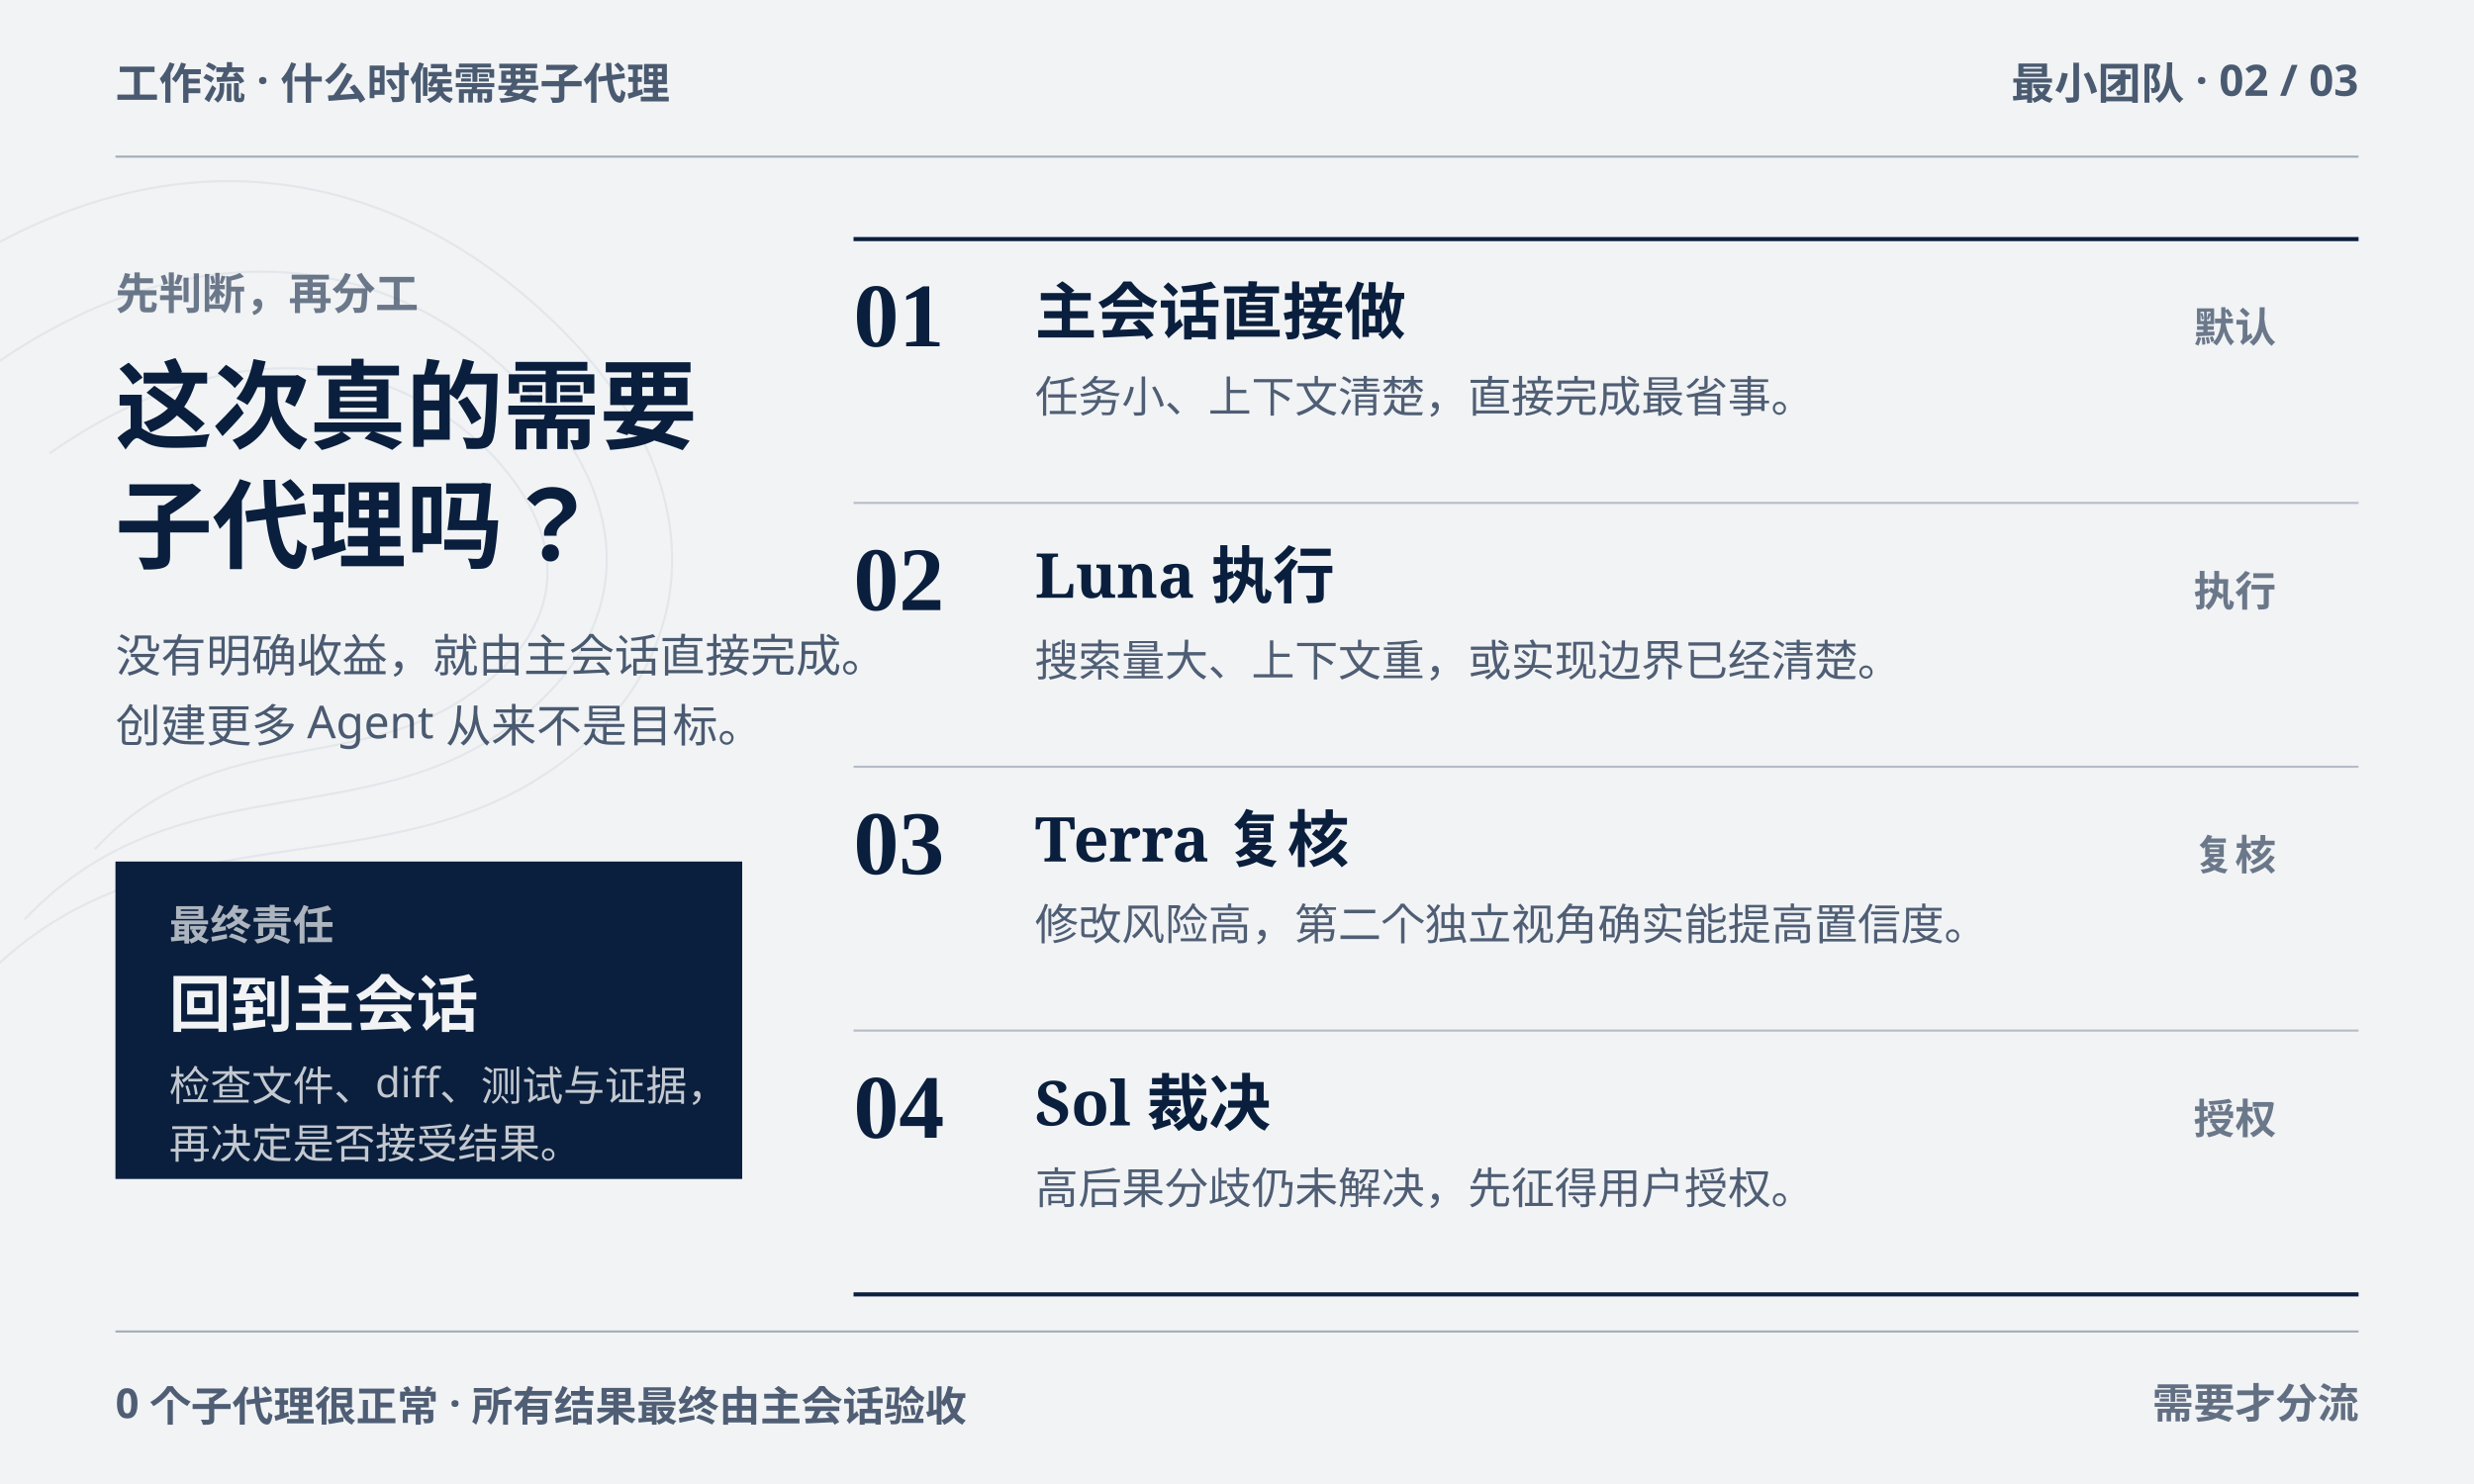
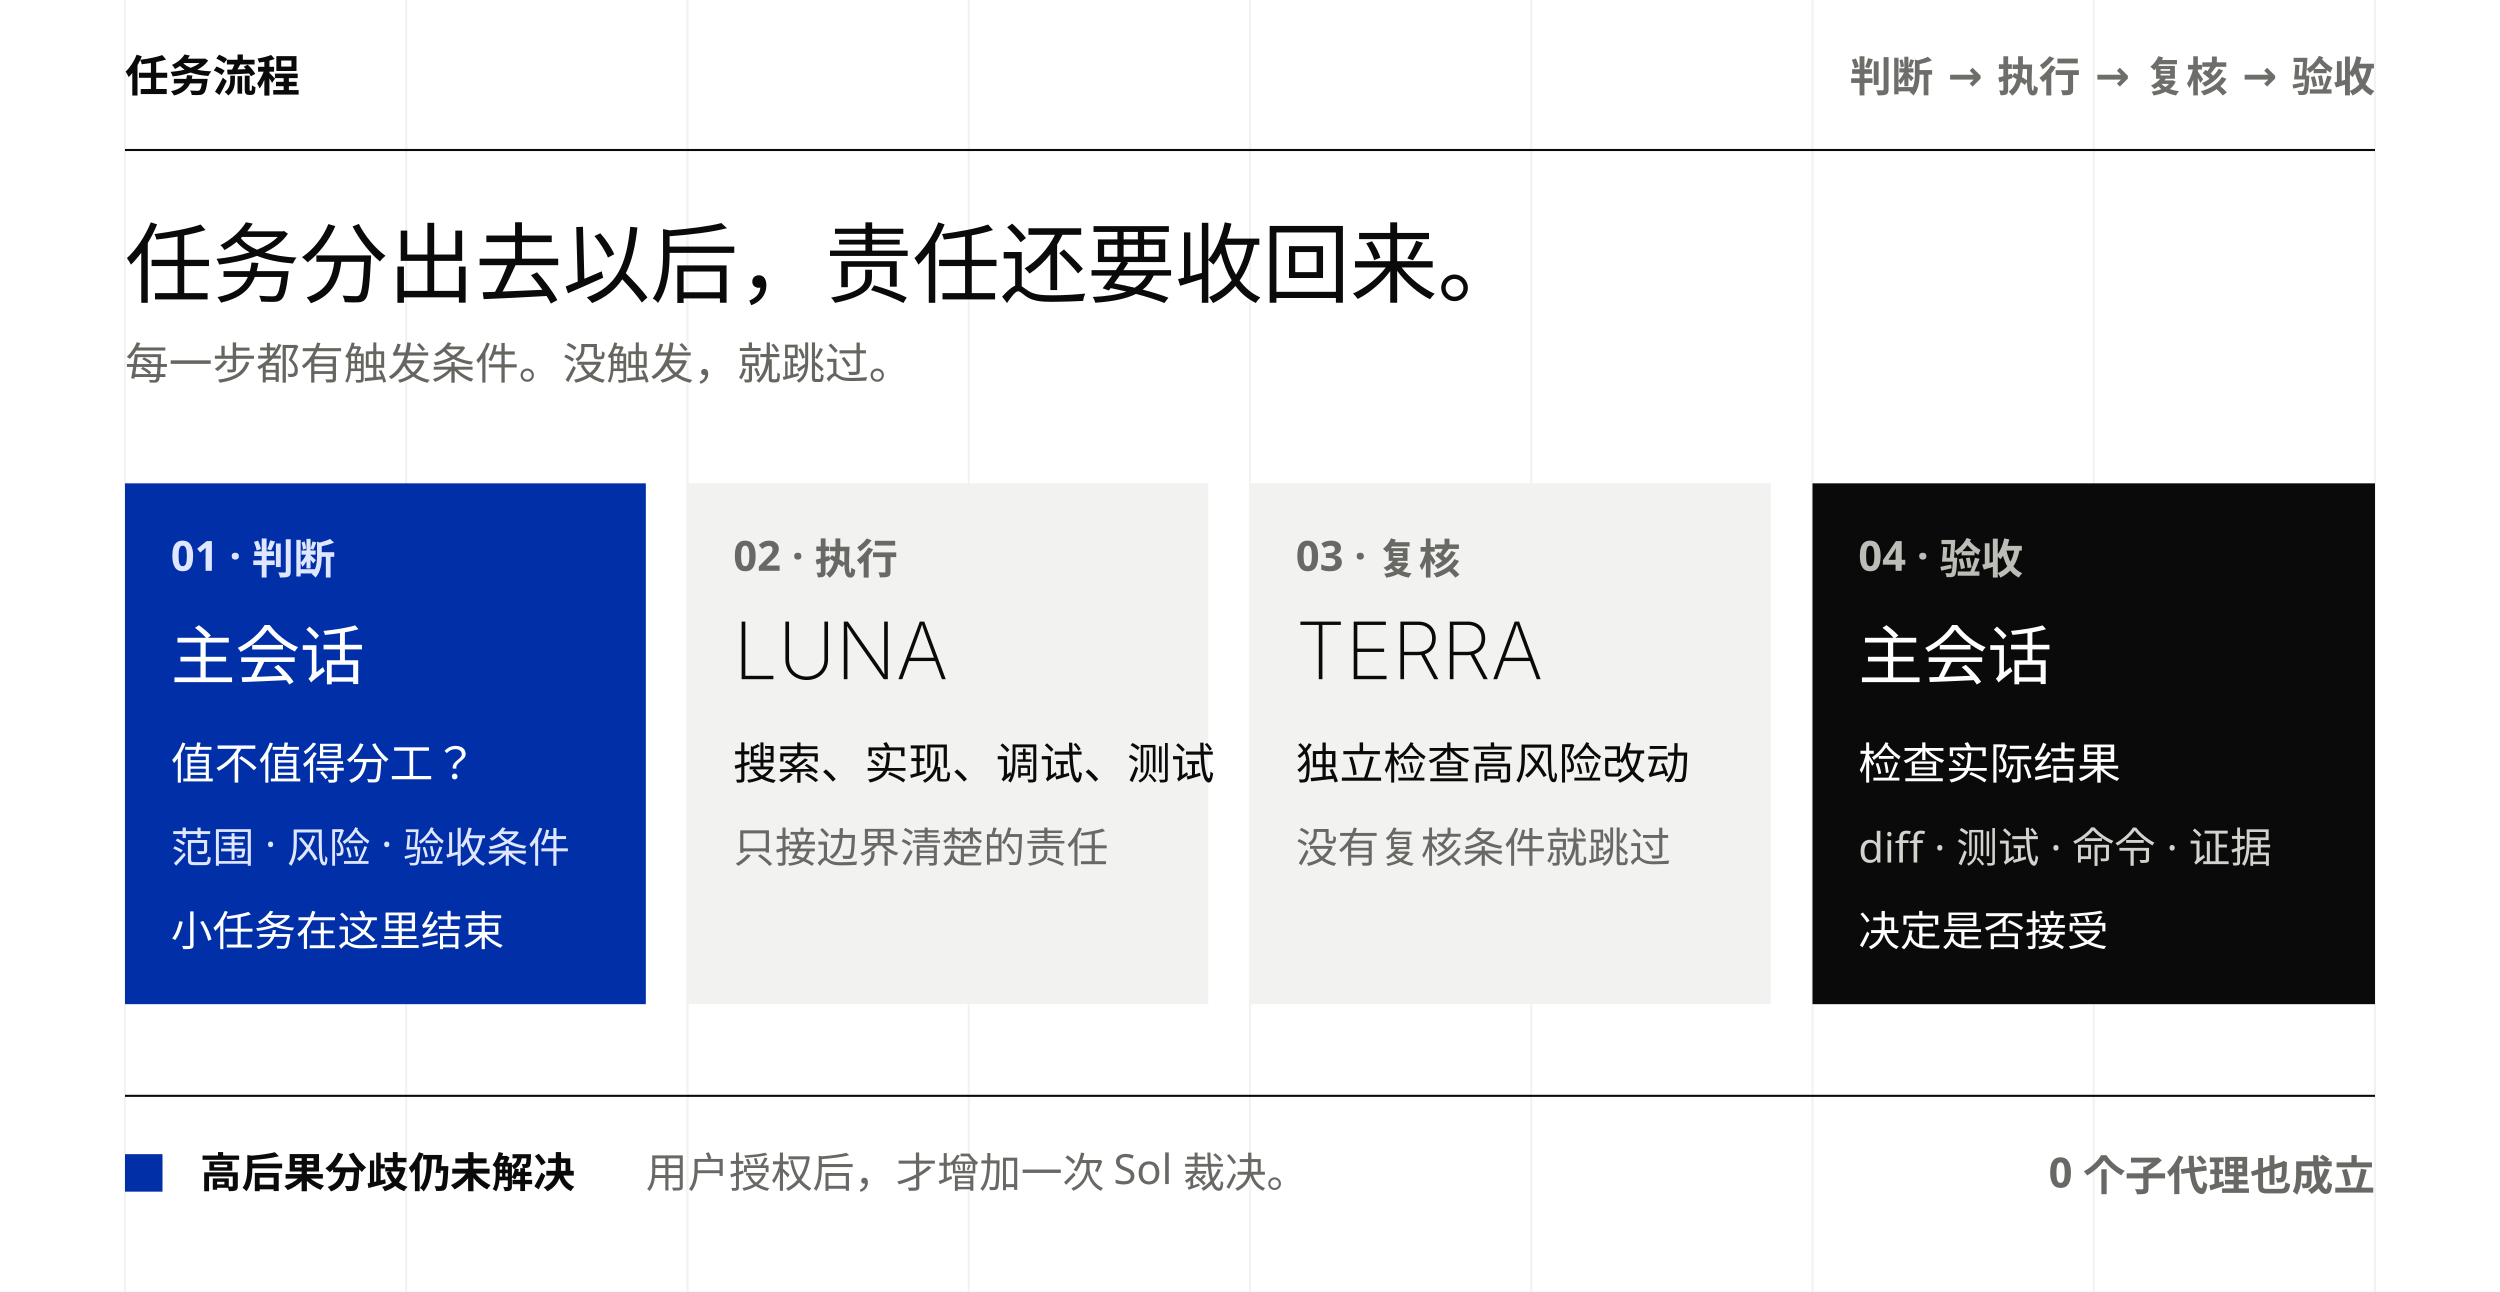
- <svg xmlns="http://www.w3.org/2000/svg" width="1200" height="720" viewBox="0 0 1200 720" role="img" aria-labelledby="title desc">
-   <rect width="1200" height="720" fill="#f1f3f5" />
-   <g fill="none" stroke="#0a1f3d" stroke-width="1" opacity="0.065">
-     <path d="M-42 144 C82 52 202 82 282 170 C350 246 338 334 254 382 C168 430 60 392 -18 486" />
-     <path d="M-10 182 C94 106 194 122 258 192 C314 252 304 318 236 360 C166 402 80 374 12 446" />
-     <path d="M24 220 C110 160 188 170 238 220 C280 264 274 310 220 342 C166 374 100 354 46 412" />
+ <svg xmlns="http://www.w3.org/2000/svg" width="1200" height="620" viewBox="0 0 1200 620" role="img" aria-labelledby="title desc">
+   <rect width="1200" height="620" fill="#ffffff" />
+   <g stroke="#0a0a0a" stroke-width="1" opacity="0.055">
+     <line x1="60" y1="0" x2="60" y2="620" />
+     <line x1="195" y1="0" x2="195" y2="620" />
+     <line x1="330" y1="0" x2="330" y2="620" />
+     <line x1="465" y1="0" x2="465" y2="620" />
+     <line x1="600" y1="0" x2="600" y2="620" />
+     <line x1="735" y1="0" x2="735" y2="620" />
+     <line x1="870" y1="0" x2="870" y2="620" />
+     <line x1="1005" y1="0" x2="1005" y2="620" />
+     <line x1="1140" y1="0" x2="1140" y2="620" />
  </g>
-   <line x1="56" y1="76" x2="1144" y2="76" stroke="#0a1f3d" stroke-width="1" opacity="0.34" />
-   <line x1="56" y1="646" x2="1144" y2="646" stroke="#0a1f3d" stroke-width="1" opacity="0.34" />
-   <text x="56" y="48" font-family="Noto Sans SC, PingFang SC, Microsoft YaHei, sans-serif" font-size="21" font-weight="600" fill="#0a1f3d" opacity="0.72">工作流 · 什么时候需要子代理</text>
-   <text x="1144" y="48" text-anchor="end" font-family="Noto Sans SC, PingFang SC, Microsoft YaHei, sans-serif" font-size="21" font-weight="600" fill="#0a1f3d" opacity="0.72">最小团队 · 02 / 03</text>
-   <text x="56" y="150" font-family="Noto Sans SC, PingFang SC, Microsoft YaHei, sans-serif" font-size="21" font-weight="600" fill="#0a1f3d" opacity="0.58">先判断，再分工</text>
-   <text x="56" y="214" font-family="Noto Serif SC, Songti SC, STSong, Georgia, serif" font-size="47" font-weight="700" fill="#0a1f3d">这次真的需要</text>
-   <text x="56" y="272" font-family="Noto Serif SC, Songti SC, STSong, Georgia, serif" font-size="47" font-weight="700" fill="#0a1f3d">子代理吗？</text>
-   <text x="56" y="326" font-family="Noto Sans SC, PingFang SC, Microsoft YaHei, sans-serif" font-size="22" font-weight="500" fill="#0a1f3d" opacity="0.72">没有明确收益，就由主会话直接完成。</text>
-   <text x="56" y="360" font-family="Noto Sans SC, PingFang SC, Microsoft YaHei, sans-serif" font-size="22" font-weight="500" fill="#0a1f3d" opacity="0.72">创建更多 Agent 从来不是目标。</text>
-   <rect x="56" y="418" width="304" height="154" fill="#0a1f3d" />
-   <text x="82" y="456" font-family="Noto Sans SC, PingFang SC, Microsoft YaHei, sans-serif" font-size="20" font-weight="600" fill="#f1f3f5" opacity="0.7">最终责任</text>
-   <text x="82" y="498" font-family="Noto Serif SC, Songti SC, STSong, Georgia, serif" font-size="30" font-weight="700" fill="#f1f3f5">回到主会话</text>
-   <text x="82" y="534" font-family="Noto Sans SC, PingFang SC, Microsoft YaHei, sans-serif" font-size="20" font-weight="500" fill="#f1f3f5" opacity="0.8">检查文件、diff、测试与证据，</text>
-   <text x="82" y="562" font-family="Noto Sans SC, PingFang SC, Microsoft YaHei, sans-serif" font-size="20" font-weight="500" fill="#f1f3f5" opacity="0.8">再决定是否接受结果。</text>
-   <g transform="translate(414 116)">
-     <line x1="0" y1="0" x2="730" y2="0" stroke="#0a1f3d" stroke-width="2" />
-     <line x1="0" y1="128" x2="730" y2="128" stroke="#0a1f3d" stroke-width="1" opacity="0.26" />
-     <line x1="0" y1="256" x2="730" y2="256" stroke="#0a1f3d" stroke-width="1" opacity="0.26" />
-     <line x1="0" y1="384" x2="730" y2="384" stroke="#0a1f3d" stroke-width="1" opacity="0.26" />
-     <line x1="0" y1="512" x2="730" y2="512" stroke="#0a1f3d" stroke-width="2" />
-     <text x="0" y="52" font-family="Playfair Display, Georgia, Times New Roman, serif" font-size="44" font-weight="700" fill="#0a1f3d">01</text>
-     <text x="88" y="46" font-family="Noto Serif SC, Songti SC, STSong, Georgia, serif" font-size="30" font-weight="700" fill="#0a1f3d">主会话直接做</text>
-     <text x="88" y="84" font-family="Noto Sans SC, PingFang SC, Microsoft YaHei, sans-serif" font-size="21" font-weight="500" fill="#0a1f3d" opacity="0.7">任务小、上下文清楚，直接完成最省事。</text>
-     <text x="690" y="50" text-anchor="end" font-family="Noto Sans SC, PingFang SC, Microsoft YaHei, sans-serif" font-size="20" font-weight="600" fill="#0a1f3d" opacity="0.58">默认</text>
-     <text x="0" y="180" font-family="Playfair Display, Georgia, Times New Roman, serif" font-size="44" font-weight="700" fill="#0a1f3d">02</text>
-     <text x="88" y="174" font-family="Noto Serif SC, Songti SC, STSong, Georgia, serif" font-size="30" font-weight="700" fill="#0a1f3d">Luna 执行</text>
-     <text x="88" y="212" font-family="Noto Sans SC, PingFang SC, Microsoft YaHei, sans-serif" font-size="21" font-weight="500" fill="#0a1f3d" opacity="0.7">搜索量大、上下文重，或实现边界已经清楚。</text>
-     <text x="690" y="178" text-anchor="end" font-family="Noto Sans SC, PingFang SC, Microsoft YaHei, sans-serif" font-size="20" font-weight="600" fill="#0a1f3d" opacity="0.58">执行</text>
-     <text x="0" y="308" font-family="Playfair Display, Georgia, Times New Roman, serif" font-size="44" font-weight="700" fill="#0a1f3d">03</text>
-     <text x="88" y="302" font-family="Noto Serif SC, Songti SC, STSong, Georgia, serif" font-size="30" font-weight="700" fill="#0a1f3d">Terra 复核</text>
-     <text x="88" y="340" font-family="Noto Sans SC, PingFang SC, Microsoft YaHei, sans-serif" font-size="21" font-weight="500" fill="#0a1f3d" opacity="0.7">修改风险高，第二个独立视角确实能提高置信度。</text>
-     <text x="690" y="306" text-anchor="end" font-family="Noto Sans SC, PingFang SC, Microsoft YaHei, sans-serif" font-size="20" font-weight="600" fill="#0a1f3d" opacity="0.58">复核</text>
-     <text x="0" y="436" font-family="Playfair Display, Georgia, Times New Roman, serif" font-size="44" font-weight="700" fill="#0a1f3d">04</text>
-     <text x="88" y="430" font-family="Noto Serif SC, Songti SC, STSong, Georgia, serif" font-size="30" font-weight="700" fill="#0a1f3d">Sol 裁决</text>
-     <text x="88" y="468" font-family="Noto Sans SC, PingFang SC, Microsoft YaHei, sans-serif" font-size="21" font-weight="500" fill="#0a1f3d" opacity="0.7">高后果分歧仍未解决，先征得用户授权。</text>
-     <text x="690" y="434" text-anchor="end" font-family="Noto Sans SC, PingFang SC, Microsoft YaHei, sans-serif" font-size="20" font-weight="600" fill="#0a1f3d" opacity="0.58">授权</text>
+   <line x1="60" y1="72" x2="1140" y2="72" stroke="#0a0a0a" stroke-width="1" />
+   <text x="60" y="44" font-family="Noto Sans SC, PingFang SC, Microsoft YaHei UI, Inter, Helvetica Neue, sans-serif" font-size="21" font-weight="600" fill="#0a0a0a">任务流程</text>
+   <text x="1140" y="44" text-anchor="end" font-family="Noto Sans SC, PingFang SC, Microsoft YaHei UI, sans-serif" font-size="20" font-weight="600" fill="#6d6d69">判断 → 执行 → 复核 → 验收</text>
+   <text x="60" y="142" font-family="Noto Sans SC, PingFang SC, Microsoft YaHei UI, sans-serif" font-size="42" font-weight="300" fill="#0a0a0a">任务分出去以后，责任还要收回来。</text>
+   <text x="60" y="182" font-family="Noto Sans SC, PingFang SC, Microsoft YaHei UI, sans-serif" font-size="21" font-weight="500" fill="#666661">每一步都有触发条件。没触发，就跳过。</text>
+   <g transform="translate(60 232)">
+     <rect x="0" y="0" width="250" height="250" fill="#002FA7" />
+     <text x="22" y="42" font-family="Noto Sans SC, PingFang SC, Microsoft YaHei UI, sans-serif" font-size="20" font-weight="600" fill="#dfe6ff">01 · 判断</text>
+     <text x="22" y="94" font-family="Noto Sans SC, PingFang SC, Microsoft YaHei UI, sans-serif" font-size="31" font-weight="300" fill="#ffffff">主会话</text>
+     <text x="22" y="142" font-family="Noto Sans SC, PingFang SC, Microsoft YaHei UI, sans-serif" font-size="21" font-weight="500" fill="#ffffff">值不值得分工？</text>
+     <text x="22" y="182" font-family="Noto Sans SC, PingFang SC, Microsoft YaHei UI, sans-serif" font-size="20" font-weight="400" fill="#dfe6ff">范围 · 风险 · 验收条件</text>
+     <text x="22" y="222" font-family="Noto Sans SC, PingFang SC, Microsoft YaHei UI, sans-serif" font-size="20" font-weight="500" fill="#ffffff">小任务在这里结束</text>
+     <rect x="270" y="0" width="250" height="250" fill="#f2f2f0" />
+     <text x="292" y="42" font-family="Noto Sans SC, PingFang SC, Microsoft YaHei UI, sans-serif" font-size="20" font-weight="600" fill="#686864">02 · 执行</text>
+     <text x="292" y="94" font-family="Inter, Helvetica Neue, sans-serif" font-size="38" font-weight="200" fill="#0a0a0a">LUNA</text>
+     <text x="292" y="142" font-family="Noto Sans SC, PingFang SC, Microsoft YaHei UI, sans-serif" font-size="21" font-weight="500" fill="#0a0a0a">搜索、实现、调试、测试</text>
+     <text x="292" y="182" font-family="Noto Sans SC, PingFang SC, Microsoft YaHei UI, sans-serif" font-size="20" font-weight="400" fill="#686864">只接边界清楚的责任</text>
+     <rect x="540" y="0" width="250" height="250" fill="#f2f2f0" />
+     <text x="562" y="42" font-family="Noto Sans SC, PingFang SC, Microsoft YaHei UI, sans-serif" font-size="20" font-weight="600" fill="#686864">03 · 复核</text>
+     <text x="562" y="94" font-family="Inter, Helvetica Neue, sans-serif" font-size="38" font-weight="200" fill="#0a0a0a">TERRA</text>
+     <text x="562" y="142" font-family="Noto Sans SC, PingFang SC, Microsoft YaHei UI, sans-serif" font-size="21" font-weight="500" fill="#0a0a0a">独立检查高风险改动</text>
+     <text x="562" y="182" font-family="Noto Sans SC, PingFang SC, Microsoft YaHei UI, sans-serif" font-size="20" font-weight="400" fill="#686864">没有复核条件就跳过</text>
+     <rect x="810" y="0" width="270" height="250" fill="#0a0a0a" />
+     <text x="832" y="42" font-family="Noto Sans SC, PingFang SC, Microsoft YaHei UI, sans-serif" font-size="20" font-weight="600" fill="#bdbdb7">04 · 验收</text>
+     <text x="832" y="94" font-family="Noto Sans SC, PingFang SC, Microsoft YaHei UI, sans-serif" font-size="31" font-weight="300" fill="#ffffff">主会话</text>
+     <text x="832" y="142" font-family="Noto Sans SC, PingFang SC, Microsoft YaHei UI, sans-serif" font-size="21" font-weight="500" fill="#ffffff">检查实际结果</text>
+     <text x="832" y="182" font-family="Noto Sans SC, PingFang SC, Microsoft YaHei UI, sans-serif" font-size="20" font-weight="400" fill="#d3d3ce">diff · 测试 · 命令 · 证据</text>
+     <text x="832" y="222" font-family="Noto Sans SC, PingFang SC, Microsoft YaHei UI, sans-serif" font-size="20" font-weight="500" fill="#ffffff">决定是否接受</text>
  </g>
-   <text x="56" y="688" font-family="Noto Sans SC, PingFang SC, Microsoft YaHei, sans-serif" font-size="20" font-weight="600" fill="#0a1f3d" opacity="0.7">0 个子代理很正常 · 所有结果最终由主会话验收</text>
-   <text x="1144" y="688" text-anchor="end" font-family="Noto Sans SC, PingFang SC, Microsoft YaHei, sans-serif" font-size="20" font-weight="600" fill="#0a1f3d" opacity="0.62">需要才分流</text>
+   <line x1="60" y1="526" x2="1140" y2="526" stroke="#0a0a0a" stroke-width="1" />
+   <rect x="60" y="554" width="18" height="18" fill="#002FA7" />
+   <text x="96" y="570" font-family="Noto Sans SC, PingFang SC, Microsoft YaHei UI, sans-serif" font-size="20" font-weight="600" fill="#0a0a0a">高后果分歧仍未解决</text>
+   <text x="310" y="570" font-family="Noto Sans SC, PingFang SC, Microsoft YaHei UI, sans-serif" font-size="20" font-weight="500" fill="#686864">用户授权后，才增加一次 Sol 裁决。</text>
+   <text x="1140" y="570" text-anchor="end" font-family="Noto Sans SC, PingFang SC, Microsoft YaHei UI, sans-serif" font-size="20" font-weight="600" fill="#686864">0 个子代理也成立</text>
</svg>
